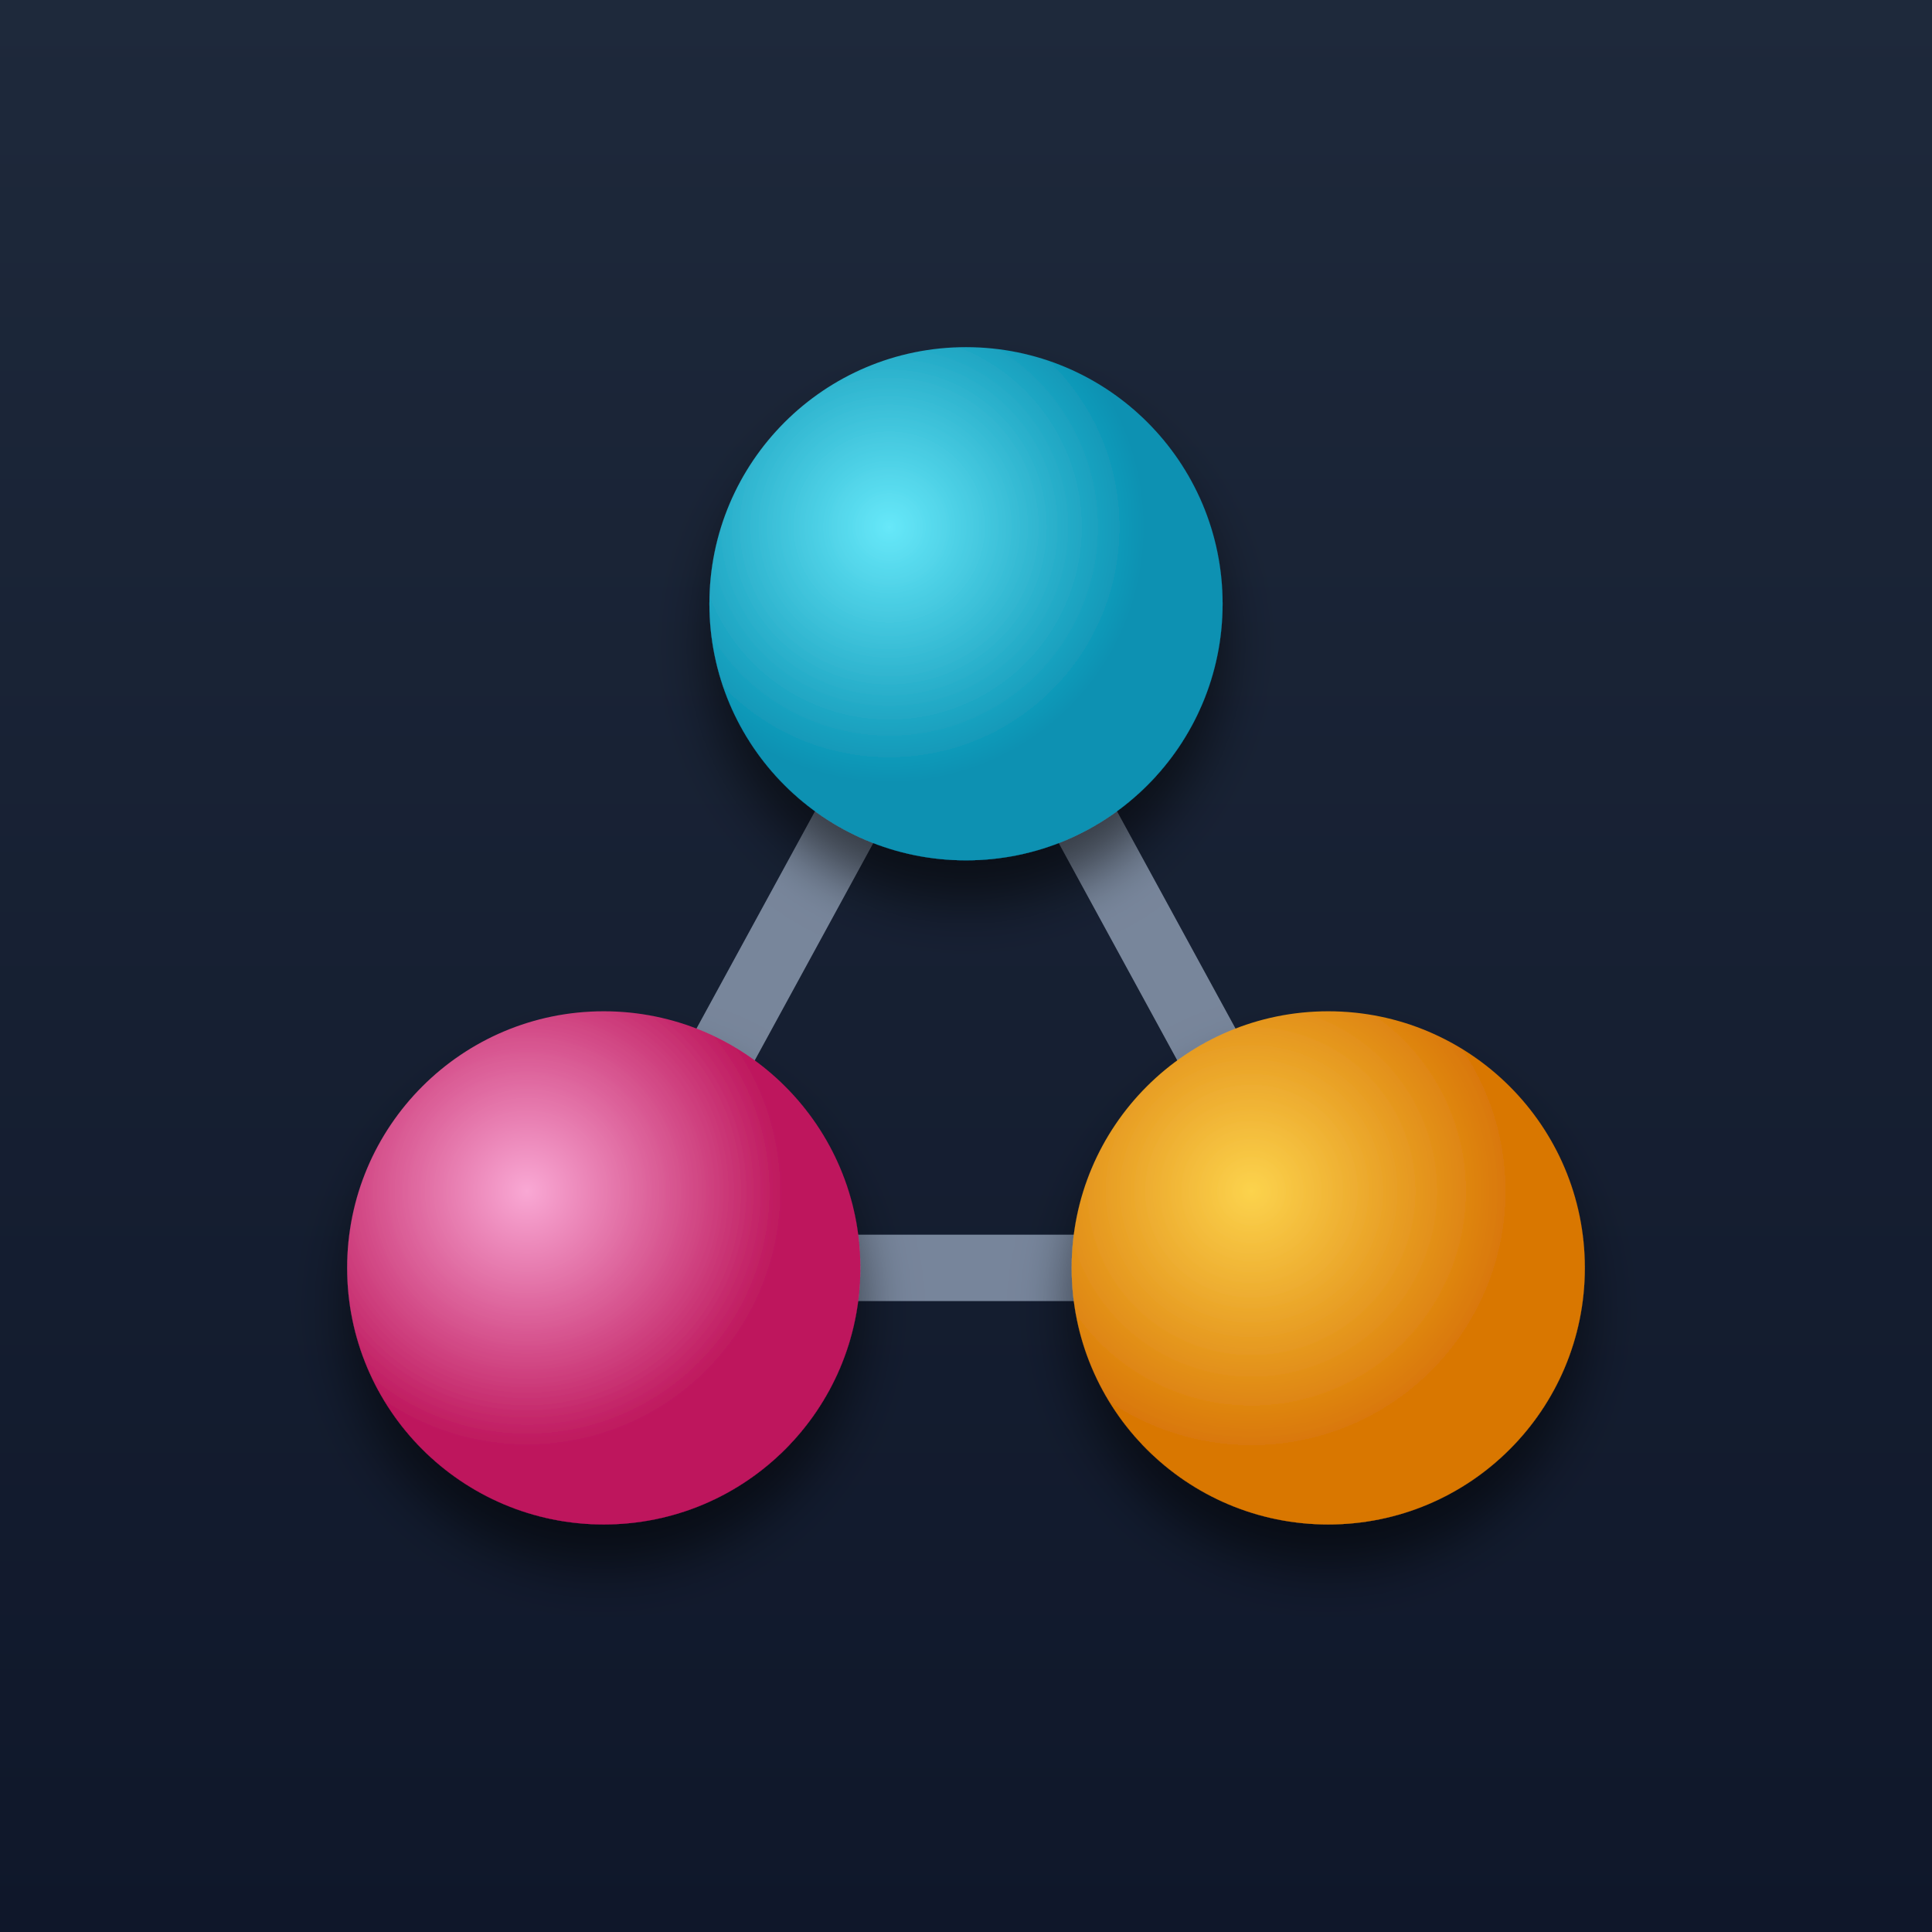
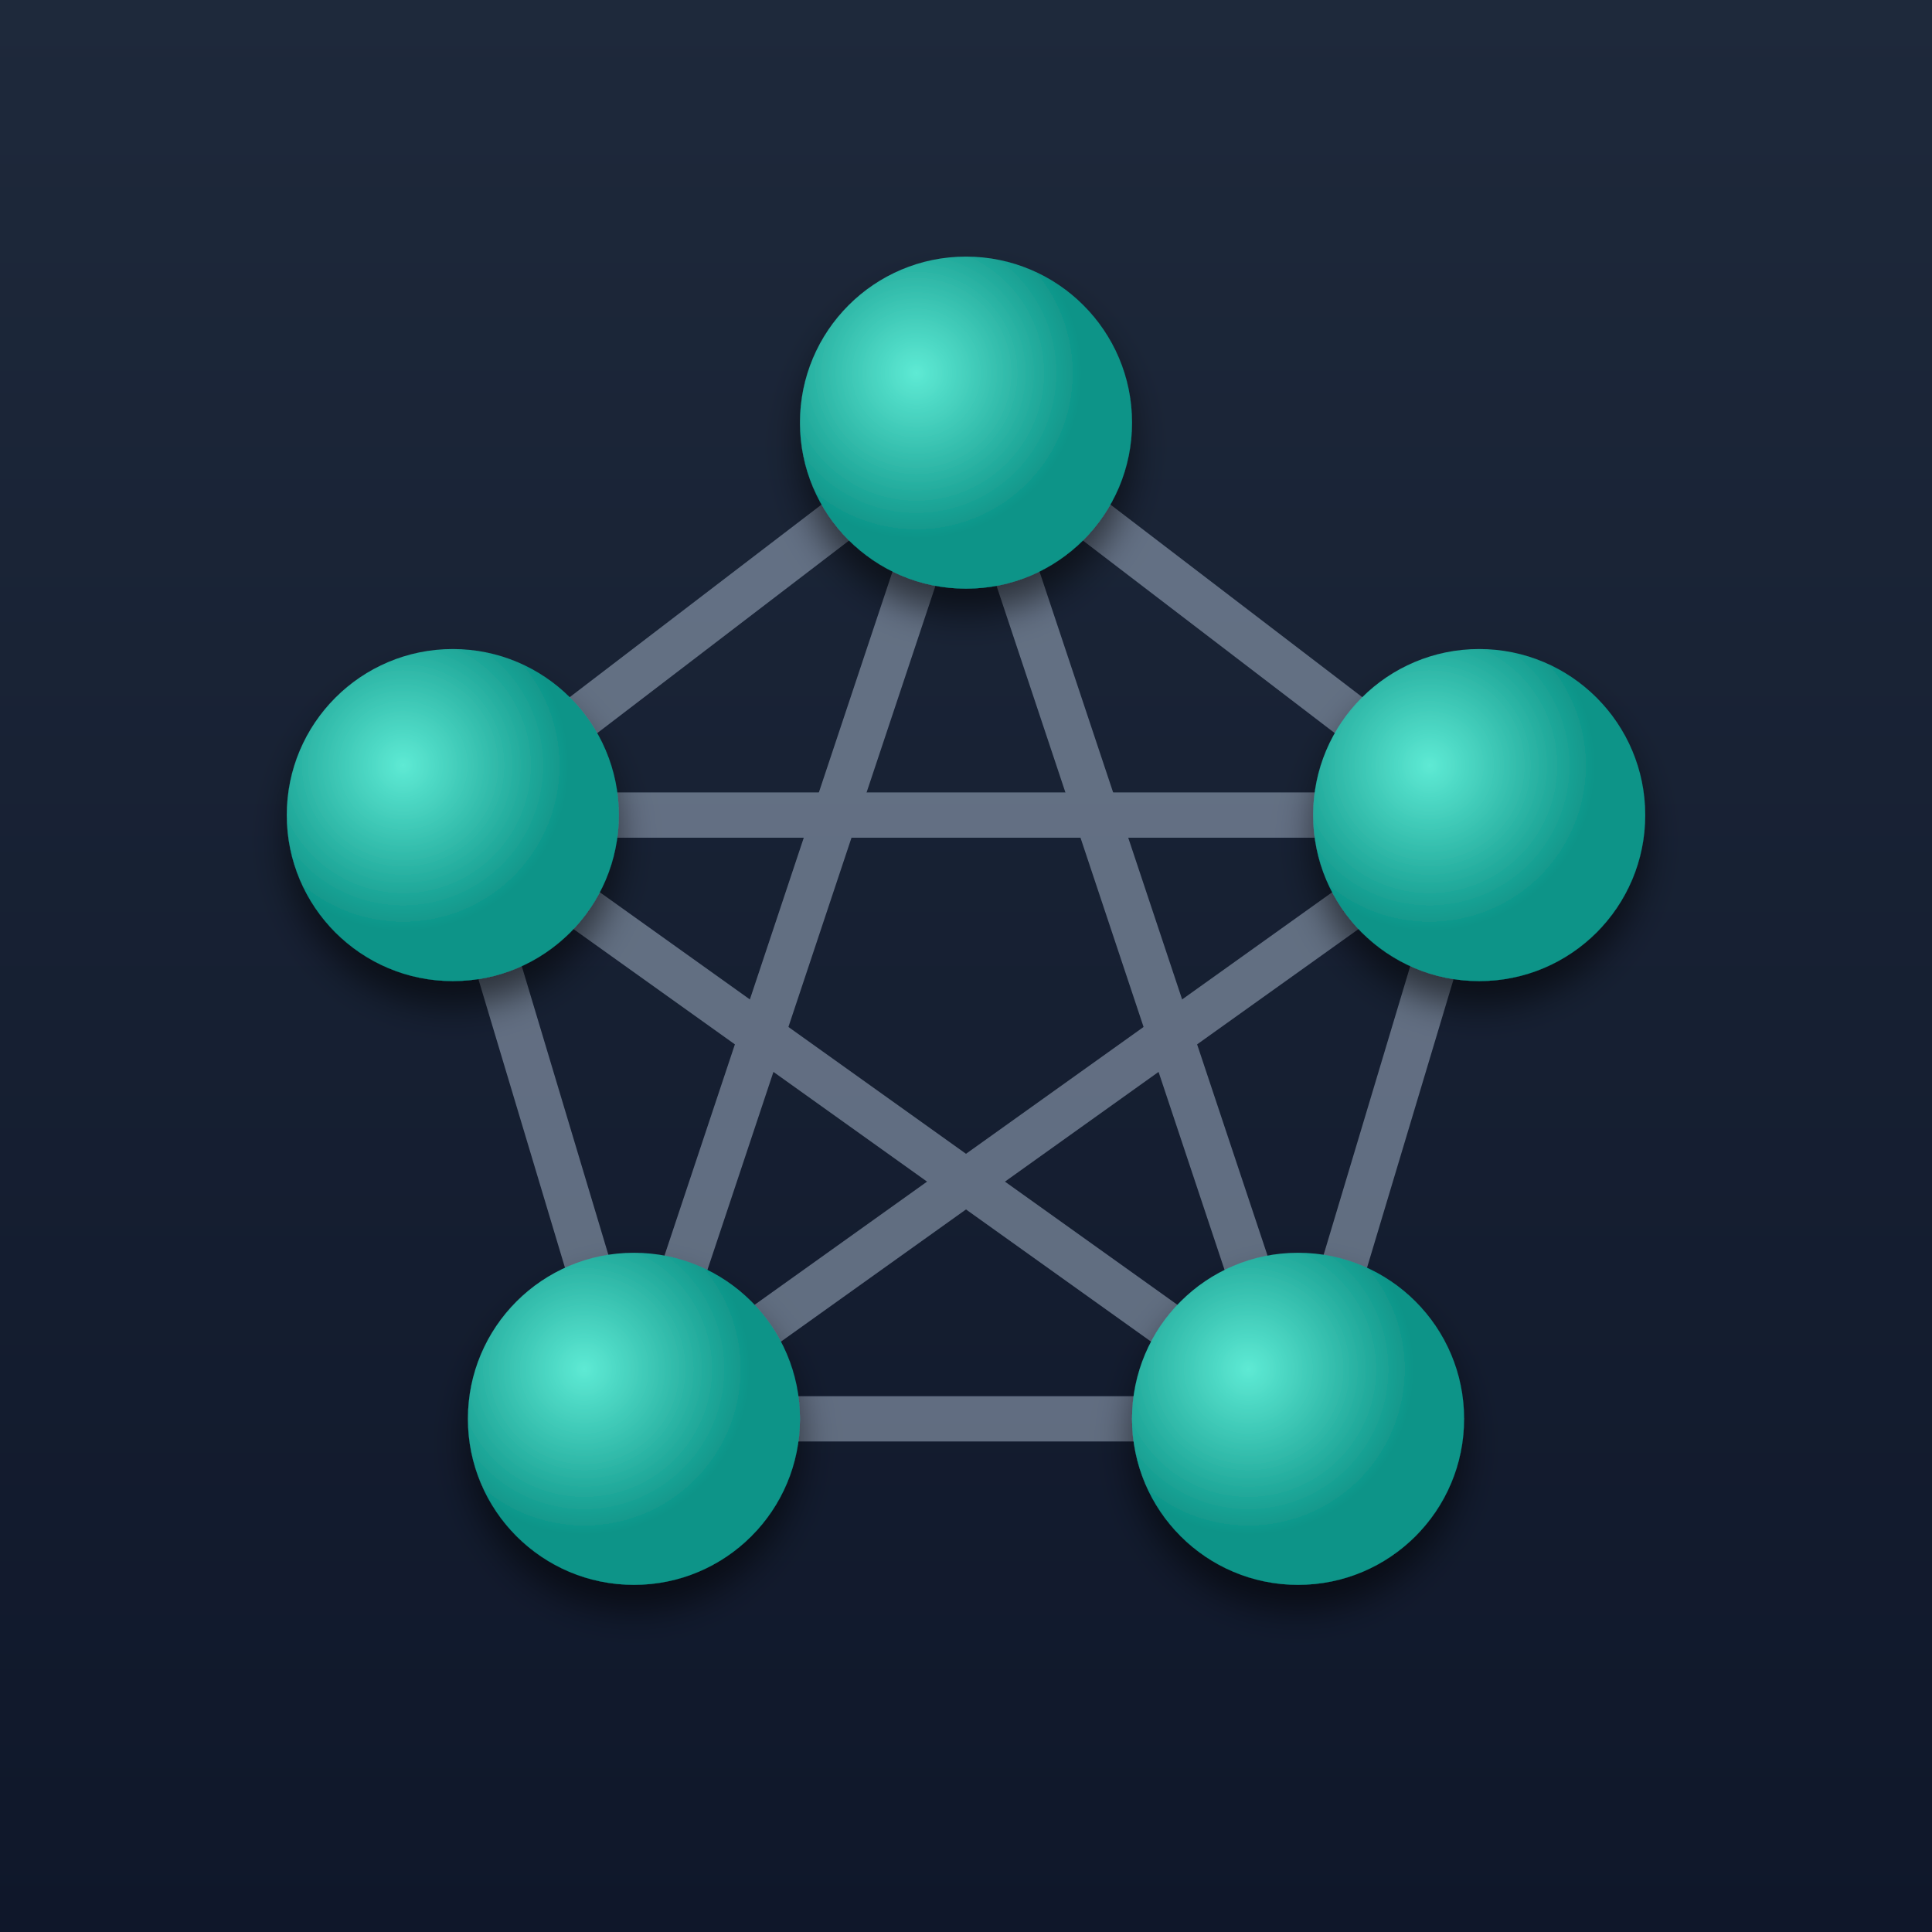
<svg xmlns="http://www.w3.org/2000/svg" viewBox="0 0 64 64" role="img" aria-label="NeoCombi">
  <defs>
-     <radialGradient id="g-cyan" cx="0.35" cy="0.35">
-       <stop offset="0%" stop-color="#67e8f9" />
-       <stop offset="100%" stop-color="#0891b2" />
-     </radialGradient>
-     <radialGradient id="g-pink" cx="0.35" cy="0.35">
-       <stop offset="0%" stop-color="#f9a8d4" />
-       <stop offset="100%" stop-color="#be185d" />
-     </radialGradient>
-     <radialGradient id="g-amber" cx="0.35" cy="0.35">
-       <stop offset="0%" stop-color="#fcd34d" />
-       <stop offset="100%" stop-color="#d97706" />
+     <radialGradient id="g-node" cx="0.35" cy="0.35">
+       <stop offset="0%" stop-color="#5eead4" />
+       <stop offset="100%" stop-color="#0d9488" />
    </radialGradient>
    <linearGradient id="g-bg" x1="0" y1="0" x2="0" y2="1">
      <stop offset="0%" stop-color="#1e293b" />
      <stop offset="100%" stop-color="#0f172a" />
    </linearGradient>
    <filter id="dot-shadow" x="-30%" y="-30%" width="160%" height="160%">
-       <feDropShadow dx="0" dy="1.4" stdDeviation="0.9" flood-color="#000" flood-opacity="0.55" />
+       <feDropShadow dx="0" dy="0.8" stdDeviation="0.6" flood-color="#000" flood-opacity="0.55" />
    </filter>
  </defs>
  <rect width="64" height="64" fill="url(#g-bg)" />
-   <g stroke="#94a3b8" stroke-width="2.2" stroke-linecap="round" opacity="0.78">
-     <line x1="32" y1="20" x2="20" y2="42" />
-     <line x1="32" y1="20" x2="44" y2="42" />
-     <line x1="20" y1="42" x2="44" y2="42" />
+   <g stroke="#94a3b8" stroke-width="1.5" stroke-linecap="round" opacity="0.6">
+     <line x1="32" y1="14" x2="15" y2="27" />
+     <line x1="32" y1="14" x2="21" y2="47" />
+     <line x1="32" y1="14" x2="43" y2="47" />
+     <line x1="32" y1="14" x2="49" y2="27" />
+     <line x1="15" y1="27" x2="21" y2="47" />
+     <line x1="15" y1="27" x2="43" y2="47" />
+     <line x1="15" y1="27" x2="49" y2="27" />
+     <line x1="21" y1="47" x2="43" y2="47" />
+     <line x1="21" y1="47" x2="49" y2="27" />
+     <line x1="43" y1="47" x2="49" y2="27" />
  </g>
  <g filter="url(#dot-shadow)">
-     <circle cx="32" cy="20" r="8.5" fill="url(#g-cyan)" />
-     <circle cx="20" cy="42" r="8.5" fill="url(#g-pink)" />
-     <circle cx="44" cy="42" r="8.5" fill="url(#g-amber)" />
+     <circle cx="32" cy="14" r="5.5" fill="url(#g-node)" />
+     <circle cx="15" cy="27" r="5.5" fill="url(#g-node)" />
+     <circle cx="21" cy="47" r="5.5" fill="url(#g-node)" />
+     <circle cx="43" cy="47" r="5.5" fill="url(#g-node)" />
+     <circle cx="49" cy="27" r="5.5" fill="url(#g-node)" />
  </g>
</svg>
